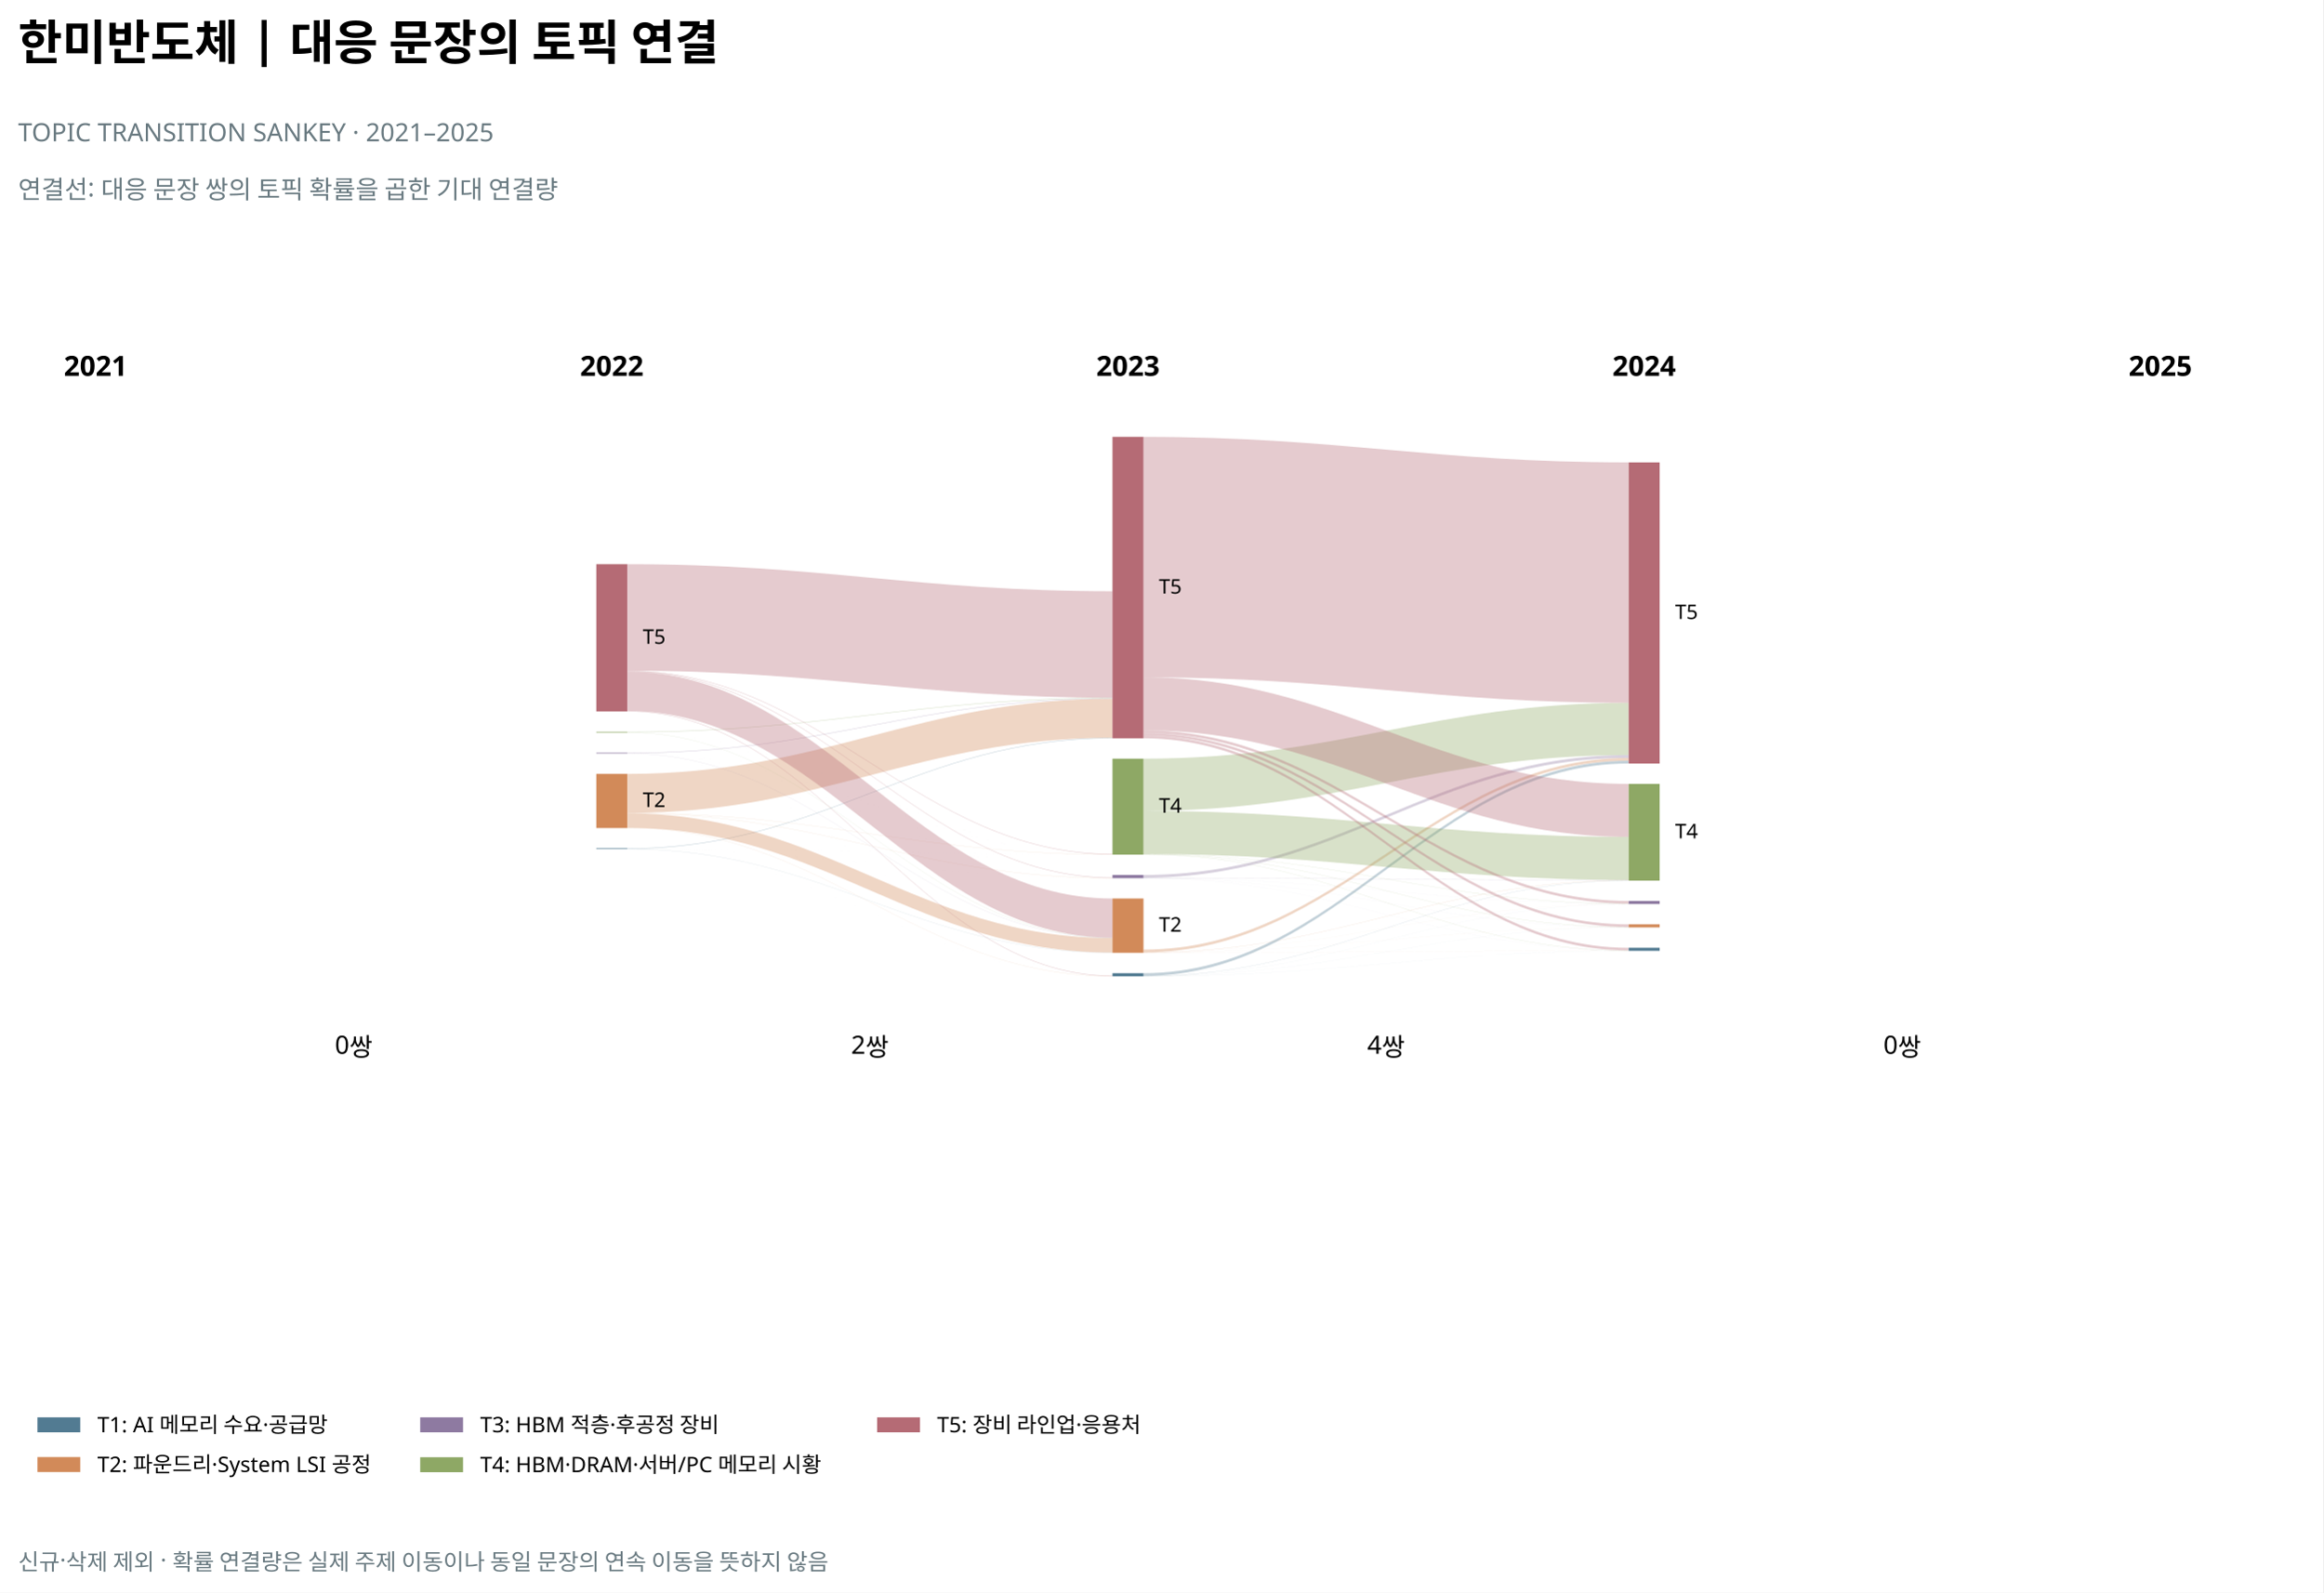
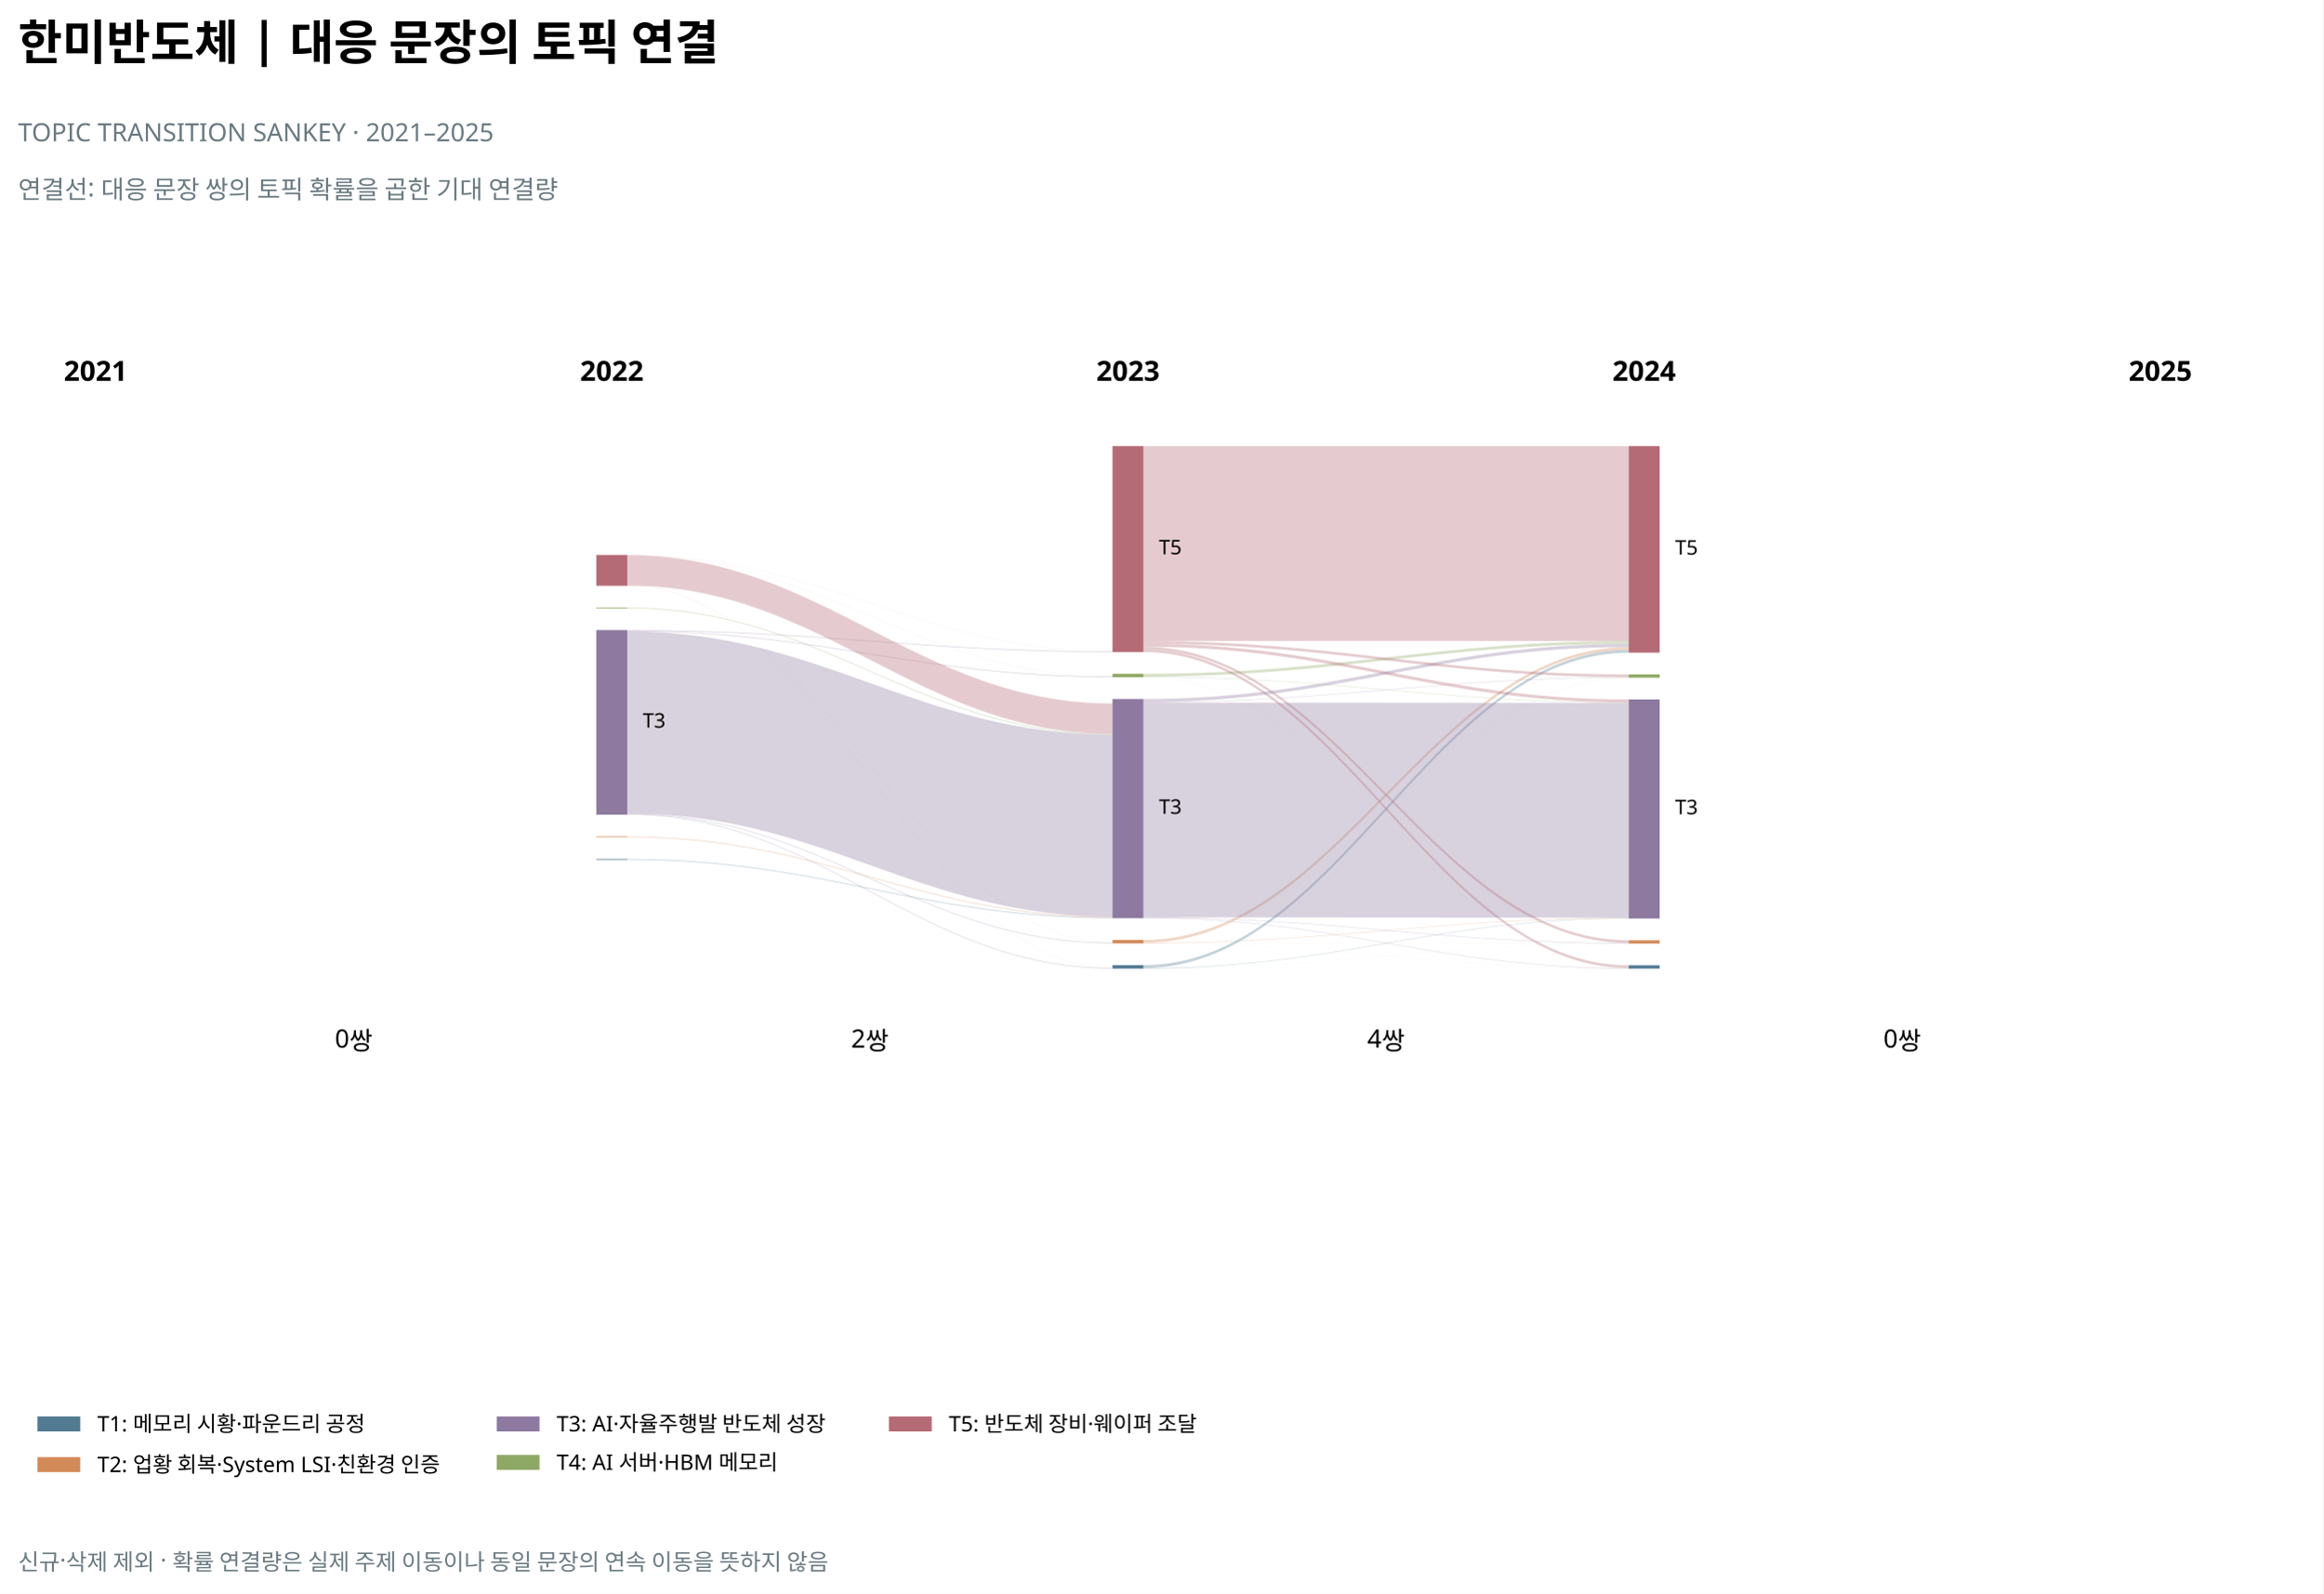
- <svg xmlns="http://www.w3.org/2000/svg" width="921.6pt" height="632.078pt" viewBox="0 0 921.6 632.078" version="1.1">
+ <svg xmlns="http://www.w3.org/2000/svg" width="921.6pt" height="632.404pt" viewBox="0 0 921.6 632.404" version="1.1">
  <defs>
    <style type="text/css">*{stroke-linejoin: round; stroke-linecap: butt}</style>
  </defs>
  <g id="figure_1">
    <g id="patch_1">
-       <path d="M 0 632.078  L 921.6 632.078  L 921.6 0  L 0 0  z " style="fill: #ffffff" />
+       <path d="M 0 632.404  L 921.6 632.404  L 921.6 0  L 0 0  z " style="fill: #ffffff" />
    </g>
    <g id="axes_1">
      <g id="patch_2">
-         <path d="M 248.847 336.973  C 326.665 336.973 363.527 387.494 441.345 387.494  L 441.345 387.493  C 363.527 387.493 326.665 336.972 248.847 336.972  z " clip-path="url(#p17a1673589)" style="fill: #527b92; opacity: 0.35" />
+         <path d="M 248.847 341.197  C 326.665 341.197 363.527 384.397 441.345 384.397  L 441.345 384.396  C 363.527 384.396 326.665 341.196 248.847 341.196  z " clip-path="url(#pdef20ee797)" style="fill: #527b92; opacity: 0.35" />
      </g>
      <g id="patch_3">
-         <path d="M 248.847 336.972  C 326.665 336.972 363.527 378.145 441.345 378.145  L 441.345 378.071  C 363.527 378.071 326.665 336.898 248.847 336.898  z " clip-path="url(#p17a1673589)" style="fill: #527b92; opacity: 0.35" />
+         <path d="M 248.847 341.196  C 326.665 341.196 363.527 374.397 441.345 374.397  L 441.345 374.396  C 363.527 374.396 326.665 341.195 248.847 341.195  z " clip-path="url(#pdef20ee797)" style="fill: #527b92; opacity: 0.35" />
      </g>
      <g id="patch_4">
-         <path d="M 248.847 336.898  C 326.665 336.898 363.527 348.526 441.345 348.526  L 441.345 348.525  C 363.527 348.525 326.665 336.897 248.847 336.897  z " clip-path="url(#p17a1673589)" style="fill: #527b92; opacity: 0.35" />
+         <path d="M 248.847 341.195  C 326.665 341.195 363.527 364.397 441.345 364.397  L 441.345 364.103  C 363.527 364.103 326.665 340.901 248.847 340.901  z " clip-path="url(#pdef20ee797)" style="fill: #527b92; opacity: 0.35" />
      </g>
      <g id="patch_5">
-         <path d="M 248.847 336.897  C 326.665 336.897 363.527 339.177 441.345 339.177  L 441.345 339.176  C 363.527 339.176 326.665 336.896 248.847 336.896  z " clip-path="url(#p17a1673589)" style="fill: #527b92; opacity: 0.35" />
+         <path d="M 248.847 340.901  C 326.665 340.901 363.527 268.762 441.345 268.762  L 441.345 268.761  C 363.527 268.761 326.665 340.9 248.847 340.9  z " clip-path="url(#pdef20ee797)" style="fill: #527b92; opacity: 0.35" />
      </g>
      <g id="patch_6">
-         <path d="M 248.847 336.896  C 326.665 336.896 363.527 293.019 441.345 293.019  L 441.345 292.817  C 363.527 292.817 326.665 336.695 248.847 336.695  z " clip-path="url(#p17a1673589)" style="fill: #527b92; opacity: 0.35" />
+         <path d="M 248.847 340.9  C 326.665 340.9 363.527 258.762 441.345 258.762  L 441.345 258.761  C 363.527 258.761 326.665 340.899 248.847 340.899  z " clip-path="url(#pdef20ee797)" style="fill: #527b92; opacity: 0.35" />
      </g>
      <g id="patch_7">
-         <path d="M 248.847 328.618  C 326.665 328.618 363.527 387.493 441.345 387.493  L 441.345 387.419  C 363.527 387.419 326.665 328.544 248.847 328.544  z " clip-path="url(#p17a1673589)" style="fill: #d28a59; opacity: 0.35" />
+         <path d="M 248.847 332.259  C 326.665 332.259 363.527 384.396 441.345 384.396  L 441.345 384.395  C 363.527 384.395 326.665 332.257 248.847 332.257  z " clip-path="url(#pdef20ee797)" style="fill: #d28a59; opacity: 0.35" />
      </g>
      <g id="patch_8">
-         <path d="M 248.847 328.544  C 326.665 328.544 363.527 378.071 441.345 378.071  L 441.345 372.315  C 363.527 372.315 326.665 322.787 248.847 322.787  z " clip-path="url(#p17a1673589)" style="fill: #d28a59; opacity: 0.35" />
+         <path d="M 248.847 332.257  C 326.665 332.257 363.527 374.396 441.345 374.396  L 441.345 374.395  C 363.527 374.395 326.665 332.256 248.847 332.256  z " clip-path="url(#pdef20ee797)" style="fill: #d28a59; opacity: 0.35" />
      </g>
      <g id="patch_9">
-         <path d="M 248.847 322.787  C 326.665 322.787 363.527 348.525 441.345 348.525  L 441.345 348.451  C 363.527 348.451 326.665 322.713 248.847 322.713  z " clip-path="url(#p17a1673589)" style="fill: #d28a59; opacity: 0.35" />
+         <path d="M 248.847 332.256  C 326.665 332.256 363.527 364.103 441.345 364.103  L 441.345 363.809  C 363.527 363.809 326.665 331.963 248.847 331.963  z " clip-path="url(#pdef20ee797)" style="fill: #d28a59; opacity: 0.35" />
      </g>
      <g id="patch_10">
-         <path d="M 248.847 322.713  C 326.665 322.713 363.527 339.176 441.345 339.176  L 441.345 339.102  C 363.527 339.102 326.665 322.639 248.847 322.639  z " clip-path="url(#p17a1673589)" style="fill: #d28a59; opacity: 0.35" />
+         <path d="M 248.847 331.963  C 326.665 331.963 363.527 268.761 441.345 268.761  L 441.345 268.76  C 363.527 268.76 326.665 331.962 248.847 331.962  z " clip-path="url(#pdef20ee797)" style="fill: #d28a59; opacity: 0.35" />
      </g>
      <g id="patch_11">
-         <path d="M 248.847 322.639  C 326.665 322.639 363.527 292.817 441.345 292.817  L 441.345 277.313  C 363.527 277.313 326.665 307.136 248.847 307.136  z " clip-path="url(#p17a1673589)" style="fill: #d28a59; opacity: 0.35" />
+         <path d="M 248.847 331.962  C 326.665 331.962 363.527 258.761 441.345 258.761  L 441.345 258.76  C 363.527 258.76 326.665 331.961 248.847 331.961  z " clip-path="url(#pdef20ee797)" style="fill: #d28a59; opacity: 0.35" />
      </g>
      <g id="patch_12">
-         <path d="M 248.847 299.059  C 326.665 299.059 363.527 387.419 441.345 387.419  L 441.345 387.418  C 363.527 387.418 326.665 299.058 248.847 299.058  z " clip-path="url(#p17a1673589)" style="fill: #8e7aa1; opacity: 0.35" />
+         <path d="M 248.847 323.321  C 326.665 323.321 363.527 384.395 441.345 384.395  L 441.345 384.142  C 363.527 384.142 326.665 323.068 248.847 323.068  z " clip-path="url(#pdef20ee797)" style="fill: #8e7aa1; opacity: 0.35" />
      </g>
      <g id="patch_13">
-         <path d="M 248.847 299.058  C 326.665 299.058 363.527 372.315 441.345 372.315  L 441.345 372.241  C 363.527 372.241 326.665 298.984 248.847 298.984  z " clip-path="url(#p17a1673589)" style="fill: #8e7aa1; opacity: 0.35" />
+         <path d="M 248.847 323.068  C 326.665 323.068 363.527 374.395 441.345 374.395  L 441.345 374.142  C 363.527 374.142 326.665 322.815 248.847 322.815  z " clip-path="url(#pdef20ee797)" style="fill: #8e7aa1; opacity: 0.35" />
      </g>
      <g id="patch_14">
-         <path d="M 248.847 298.984  C 326.665 298.984 363.527 348.451 441.345 348.451  L 441.345 348.45  C 363.527 348.45 326.665 298.983 248.847 298.983  z " clip-path="url(#p17a1673589)" style="fill: #8e7aa1; opacity: 0.35" />
+         <path d="M 248.847 322.815  C 326.665 322.815 363.527 363.809 441.345 363.809  L 441.345 291.548  C 363.527 291.548 326.665 250.554 248.847 250.554  z " clip-path="url(#pdef20ee797)" style="fill: #8e7aa1; opacity: 0.35" />
      </g>
      <g id="patch_15">
-         <path d="M 248.847 298.983  C 326.665 298.983 363.527 339.102 441.345 339.102  L 441.345 339.101  C 363.527 339.101 326.665 298.982 248.847 298.982  z " clip-path="url(#p17a1673589)" style="fill: #8e7aa1; opacity: 0.35" />
+         <path d="M 248.847 250.554  C 326.665 250.554 363.527 268.76 441.345 268.76  L 441.345 268.507  C 363.527 268.507 326.665 250.301 248.847 250.301  z " clip-path="url(#pdef20ee797)" style="fill: #8e7aa1; opacity: 0.35" />
      </g>
      <g id="patch_16">
-         <path d="M 248.847 298.982  C 326.665 298.982 363.527 277.313 441.345 277.313  L 441.345 277.112  C 363.527 277.112 326.665 298.78 248.847 298.78  z " clip-path="url(#p17a1673589)" style="fill: #8e7aa1; opacity: 0.35" />
+         <path d="M 248.847 250.301  C 326.665 250.301 363.527 258.76 441.345 258.76  L 441.345 258.507  C 363.527 258.507 326.665 250.048 248.847 250.048  z " clip-path="url(#pdef20ee797)" style="fill: #8e7aa1; opacity: 0.35" />
      </g>
      <g id="patch_17">
-         <path d="M 248.847 290.703  C 326.665 290.703 363.527 387.418 441.345 387.418  L 441.345 387.417  C 363.527 387.417 326.665 290.702 248.847 290.702  z " clip-path="url(#p17a1673589)" style="fill: #8ea865; opacity: 0.35" />
+         <path d="M 248.847 241.408  C 326.665 241.408 363.527 384.142 441.345 384.142  L 441.345 384.141  C 363.527 384.141 326.665 241.407 248.847 241.407  z " clip-path="url(#pdef20ee797)" style="fill: #8ea865; opacity: 0.35" />
      </g>
      <g id="patch_18">
-         <path d="M 248.847 290.702  C 326.665 290.702 363.527 372.241 441.345 372.241  L 441.345 372.166  C 363.527 372.166 326.665 290.628 248.847 290.628  z " clip-path="url(#p17a1673589)" style="fill: #8ea865; opacity: 0.35" />
+         <path d="M 248.847 241.407  C 326.665 241.407 363.527 374.142 441.345 374.142  L 441.345 374.141  C 363.527 374.141 326.665 241.406 248.847 241.406  z " clip-path="url(#pdef20ee797)" style="fill: #8ea865; opacity: 0.35" />
      </g>
      <g id="patch_19">
-         <path d="M 248.847 290.628  C 326.665 290.628 363.527 348.45 441.345 348.45  L 441.345 348.449  C 363.527 348.449 326.665 290.627 248.847 290.627  z " clip-path="url(#p17a1673589)" style="fill: #8ea865; opacity: 0.35" />
+         <path d="M 248.847 241.406  C 326.665 241.406 363.527 291.548 441.345 291.548  L 441.345 291.254  C 363.527 291.254 326.665 241.112 248.847 241.112  z " clip-path="url(#pdef20ee797)" style="fill: #8ea865; opacity: 0.35" />
      </g>
      <g id="patch_20">
-         <path d="M 248.847 290.627  C 326.665 290.627 363.527 339.101 441.345 339.101  L 441.345 339.1  C 363.527 339.1 326.665 290.626 248.847 290.626  z " clip-path="url(#p17a1673589)" style="fill: #8ea865; opacity: 0.35" />
+         <path d="M 248.847 241.112  C 326.665 241.112 363.527 268.507 441.345 268.507  L 441.345 268.506  C 363.527 268.506 326.665 241.111 248.847 241.111  z " clip-path="url(#pdef20ee797)" style="fill: #8ea865; opacity: 0.35" />
      </g>
      <g id="patch_21">
-         <path d="M 248.847 290.626  C 326.665 290.626 363.527 277.112 441.345 277.112  L 441.345 276.91  C 363.527 276.91 326.665 290.425 248.847 290.425  z " clip-path="url(#p17a1673589)" style="fill: #8ea865; opacity: 0.35" />
+         <path d="M 248.847 241.111  C 326.665 241.111 363.527 258.507 441.345 258.507  L 441.345 258.506  C 363.527 258.506 326.665 241.11 248.847 241.11  z " clip-path="url(#pdef20ee797)" style="fill: #8ea865; opacity: 0.35" />
      </g>
      <g id="patch_22">
-         <path d="M 248.847 282.348  C 326.665 282.348 363.527 387.417 441.345 387.417  L 441.345 387.215  C 363.527 387.215 326.665 282.146 248.847 282.146  z " clip-path="url(#p17a1673589)" style="fill: #b56b75; opacity: 0.35" />
+         <path d="M 248.847 232.47  C 326.665 232.47 363.527 384.141 441.345 384.141  L 441.345 384.099  C 363.527 384.099 326.665 232.428 248.847 232.428  z " clip-path="url(#pdef20ee797)" style="fill: #b56b75; opacity: 0.35" />
      </g>
      <g id="patch_23">
-         <path d="M 248.847 282.146  C 326.665 282.146 363.527 372.166 441.345 372.166  L 441.345 356.603  C 363.527 356.603 326.665 266.582 248.847 266.582  z " clip-path="url(#p17a1673589)" style="fill: #b56b75; opacity: 0.35" />
+         <path d="M 248.847 232.428  C 326.665 232.428 363.527 374.141 441.345 374.141  L 441.345 374.099  C 363.527 374.099 326.665 232.386 248.847 232.386  z " clip-path="url(#pdef20ee797)" style="fill: #b56b75; opacity: 0.35" />
      </g>
      <g id="patch_24">
-         <path d="M 248.847 266.582  C 326.665 266.582 363.527 348.449 441.345 348.449  L 441.345 348.247  C 363.527 348.247 326.665 266.38 248.847 266.38  z " clip-path="url(#p17a1673589)" style="fill: #b56b75; opacity: 0.35" />
+         <path d="M 248.847 232.386  C 326.665 232.386 363.527 291.254 441.345 291.254  L 441.345 279.189  C 363.527 279.189 326.665 220.321 248.847 220.321  z " clip-path="url(#pdef20ee797)" style="fill: #b56b75; opacity: 0.35" />
      </g>
      <g id="patch_25">
-         <path d="M 248.847 266.38  C 326.665 266.38 363.527 339.1 441.345 339.1  L 441.345 338.899  C 363.527 338.899 326.665 266.179 248.847 266.179  z " clip-path="url(#p17a1673589)" style="fill: #b56b75; opacity: 0.35" />
+         <path d="M 248.847 220.321  C 326.665 220.321 363.527 268.506 441.345 268.506  L 441.345 268.464  C 363.527 268.464 326.665 220.279 248.847 220.279  z " clip-path="url(#pdef20ee797)" style="fill: #b56b75; opacity: 0.35" />
      </g>
      <g id="patch_26">
-         <path d="M 248.847 266.179  C 326.665 266.179 363.527 276.91 441.345 276.91  L 441.345 234.628  C 363.527 234.628 326.665 223.897 248.847 223.897  z " clip-path="url(#p17a1673589)" style="fill: #b56b75; opacity: 0.35" />
+         <path d="M 248.847 220.279  C 326.665 220.279 363.527 258.506 441.345 258.506  L 441.345 258.464  C 363.527 258.464 326.665 220.237 248.847 220.237  z " clip-path="url(#pdef20ee797)" style="fill: #b56b75; opacity: 0.35" />
      </g>
      <g id="patch_27">
-         <path d="M 453.633 387.494  C 531.451 387.494 568.312 377.358 646.131 377.358  L 646.131 377.337  C 568.312 377.337 531.451 387.472 453.633 387.472  z " clip-path="url(#p17a1673589)" style="fill: #527b92; opacity: 0.35" />
+         <path d="M 453.633 384.397  C 531.451 384.397 568.312 384.397 646.131 384.397  L 646.131 384.374  C 568.312 384.374 531.451 384.374 453.633 384.374  z " clip-path="url(#pdef20ee797)" style="fill: #527b92; opacity: 0.35" />
      </g>
      <g id="patch_28">
-         <path d="M 453.633 387.472  C 531.451 387.472 568.312 368.071 646.131 368.071  L 646.131 368.05  C 568.312 368.05 531.451 387.451 453.633 387.451  z " clip-path="url(#p17a1673589)" style="fill: #527b92; opacity: 0.35" />
+         <path d="M 453.633 384.374  C 531.451 384.374 568.312 374.462 646.131 374.462  L 646.131 374.44  C 568.312 374.44 531.451 384.351 453.633 384.351  z " clip-path="url(#pdef20ee797)" style="fill: #527b92; opacity: 0.35" />
      </g>
      <g id="patch_29">
-         <path d="M 453.633 387.451  C 531.451 387.451 568.312 358.784 646.131 358.784  L 646.131 358.763  C 568.312 358.763 531.451 387.43 453.633 387.43  z " clip-path="url(#p17a1673589)" style="fill: #527b92; opacity: 0.35" />
+         <path d="M 453.633 384.351  C 531.451 384.351 568.312 364.528 646.131 364.528  L 646.131 364.354  C 568.312 364.354 531.451 384.177 453.633 384.177  z " clip-path="url(#pdef20ee797)" style="fill: #527b92; opacity: 0.35" />
      </g>
      <g id="patch_30">
-         <path d="M 453.633 387.43  C 531.451 387.43 568.312 349.497 646.131 349.497  L 646.131 349.41  C 568.312 349.41 531.451 387.343 453.633 387.343  z " clip-path="url(#p17a1673589)" style="fill: #527b92; opacity: 0.35" />
+         <path d="M 453.633 384.177  C 531.451 384.177 568.312 268.945 646.131 268.945  L 646.131 268.923  C 568.312 268.923 531.451 384.154 453.633 384.154  z " clip-path="url(#pdef20ee797)" style="fill: #527b92; opacity: 0.35" />
      </g>
      <g id="patch_31">
-         <path d="M 453.633 387.343  C 531.451 387.343 568.312 303.027 646.131 303.027  L 646.131 301.906  C 568.312 301.906 531.451 386.222 453.633 386.222  z " clip-path="url(#p17a1673589)" style="fill: #527b92; opacity: 0.35" />
+         <path d="M 453.633 384.154  C 531.451 384.154 568.312 259.011 646.131 259.011  L 646.131 257.894  C 568.312 257.894 531.451 383.037 453.633 383.037  z " clip-path="url(#pdef20ee797)" style="fill: #527b92; opacity: 0.35" />
      </g>
      <g id="patch_32">
-         <path d="M 453.633 378.145  C 531.451 378.145 568.312 377.337 646.131 377.337  L 646.131 377.316  C 568.312 377.316 531.451 378.124 453.633 378.124  z " clip-path="url(#p17a1673589)" style="fill: #d28a59; opacity: 0.35" />
+         <path d="M 453.633 374.397  C 531.451 374.397 568.312 384.374 646.131 384.374  L 646.131 384.351  C 568.312 384.351 531.451 374.374 453.633 374.374  z " clip-path="url(#pdef20ee797)" style="fill: #d28a59; opacity: 0.35" />
      </g>
      <g id="patch_33">
-         <path d="M 453.633 378.124  C 531.451 378.124 568.312 368.05 646.131 368.05  L 646.131 368.029  C 568.312 368.029 531.451 378.103 453.633 378.103  z " clip-path="url(#p17a1673589)" style="fill: #d28a59; opacity: 0.35" />
+         <path d="M 453.633 374.374  C 531.451 374.374 568.312 374.44 646.131 374.44  L 646.131 374.417  C 568.312 374.417 531.451 374.351 453.633 374.351  z " clip-path="url(#pdef20ee797)" style="fill: #d28a59; opacity: 0.35" />
      </g>
      <g id="patch_34">
-         <path d="M 453.633 378.103  C 531.451 378.103 568.312 358.763 646.131 358.763  L 646.131 358.742  C 568.312 358.742 531.451 378.082 453.633 378.082  z " clip-path="url(#p17a1673589)" style="fill: #d28a59; opacity: 0.35" />
+         <path d="M 453.633 374.351  C 531.451 374.351 568.312 364.354 646.131 364.354  L 646.131 364.18  C 568.312 364.18 531.451 374.177 453.633 374.177  z " clip-path="url(#pdef20ee797)" style="fill: #d28a59; opacity: 0.35" />
      </g>
      <g id="patch_35">
-         <path d="M 453.633 378.082  C 531.451 378.082 568.312 349.41 646.131 349.41  L 646.131 349.323  C 568.312 349.323 531.451 377.995 453.633 377.995  z " clip-path="url(#p17a1673589)" style="fill: #d28a59; opacity: 0.35" />
+         <path d="M 453.633 374.177  C 531.451 374.177 568.312 268.923 646.131 268.923  L 646.131 268.9  C 568.312 268.9 531.451 374.154 453.633 374.154  z " clip-path="url(#pdef20ee797)" style="fill: #d28a59; opacity: 0.35" />
      </g>
      <g id="patch_36">
-         <path d="M 453.633 377.995  C 531.451 377.995 568.312 301.906 646.131 301.906  L 646.131 300.785  C 568.312 300.785 531.451 376.874 453.633 376.874  z " clip-path="url(#p17a1673589)" style="fill: #d28a59; opacity: 0.35" />
+         <path d="M 453.633 374.154  C 531.451 374.154 568.312 257.894 646.131 257.894  L 646.131 256.776  C 568.312 256.776 531.451 373.037 453.633 373.037  z " clip-path="url(#pdef20ee797)" style="fill: #d28a59; opacity: 0.35" />
      </g>
      <g id="patch_37">
-         <path d="M 453.633 348.526  C 531.451 348.526 568.312 377.316 646.131 377.316  L 646.131 377.294  C 568.312 377.294 531.451 348.505 453.633 348.505  z " clip-path="url(#p17a1673589)" style="fill: #8e7aa1; opacity: 0.35" />
+         <path d="M 453.633 364.397  C 531.451 364.397 568.312 384.351 646.131 384.351  L 646.131 384.18  C 568.312 384.18 531.451 364.225 453.633 364.225  z " clip-path="url(#pdef20ee797)" style="fill: #8e7aa1; opacity: 0.35" />
      </g>
      <g id="patch_38">
-         <path d="M 453.633 348.505  C 531.451 348.505 568.312 368.029 646.131 368.029  L 646.131 368.008  C 568.312 368.008 531.451 348.483 453.633 348.483  z " clip-path="url(#p17a1673589)" style="fill: #8e7aa1; opacity: 0.35" />
+         <path d="M 453.633 364.225  C 531.451 364.225 568.312 374.417 646.131 374.417  L 646.131 374.245  C 568.312 374.245 531.451 364.054 453.633 364.054  z " clip-path="url(#pdef20ee797)" style="fill: #8e7aa1; opacity: 0.35" />
      </g>
      <g id="patch_39">
-         <path d="M 453.633 348.483  C 531.451 348.483 568.312 358.742 646.131 358.742  L 646.131 358.721  C 568.312 358.721 531.451 348.462 453.633 348.462  z " clip-path="url(#p17a1673589)" style="fill: #8e7aa1; opacity: 0.35" />
+         <path d="M 453.633 364.054  C 531.451 364.054 568.312 364.18 646.131 364.18  L 646.131 278.966  C 568.312 278.966 531.451 278.84 453.633 278.84  z " clip-path="url(#pdef20ee797)" style="fill: #8e7aa1; opacity: 0.35" />
      </g>
      <g id="patch_40">
-         <path d="M 453.633 348.462  C 531.451 348.462 568.312 349.323 646.131 349.323  L 646.131 349.236  C 568.312 349.236 531.451 348.375 453.633 348.375  z " clip-path="url(#p17a1673589)" style="fill: #8e7aa1; opacity: 0.35" />
+         <path d="M 453.633 278.84  C 531.451 278.84 568.312 268.9 646.131 268.9  L 646.131 268.729  C 568.312 268.729 531.451 278.668 453.633 278.668  z " clip-path="url(#pdef20ee797)" style="fill: #8e7aa1; opacity: 0.35" />
      </g>
      <g id="patch_41">
-         <path d="M 453.633 348.375  C 531.451 348.375 568.312 300.785 646.131 300.785  L 646.131 299.664  C 568.312 299.664 531.451 347.254 453.633 347.254  z " clip-path="url(#p17a1673589)" style="fill: #8e7aa1; opacity: 0.35" />
+         <path d="M 453.633 278.668  C 531.451 278.668 568.312 256.776 646.131 256.776  L 646.131 255.509  C 568.312 255.509 531.451 277.402 453.633 277.402  z " clip-path="url(#pdef20ee797)" style="fill: #8e7aa1; opacity: 0.35" />
      </g>
      <g id="patch_42">
-         <path d="M 453.633 339.177  C 531.451 339.177 568.312 377.294 646.131 377.294  L 646.131 377.209  C 568.312 377.209 531.451 339.092 453.633 339.092  z " clip-path="url(#p17a1673589)" style="fill: #8ea865; opacity: 0.35" />
+         <path d="M 453.633 268.762  C 531.451 268.762 568.312 384.18 646.131 384.18  L 646.131 384.157  C 568.312 384.157 531.451 268.739 453.633 268.739  z " clip-path="url(#pdef20ee797)" style="fill: #8ea865; opacity: 0.35" />
      </g>
      <g id="patch_43">
-         <path d="M 453.633 339.092  C 531.451 339.092 568.312 368.008 646.131 368.008  L 646.131 367.922  C 568.312 367.922 531.451 339.007 453.633 339.007  z " clip-path="url(#p17a1673589)" style="fill: #8ea865; opacity: 0.35" />
+         <path d="M 453.633 268.739  C 531.451 268.739 568.312 374.245 646.131 374.245  L 646.131 374.223  C 568.312 374.223 531.451 268.716 453.633 268.716  z " clip-path="url(#pdef20ee797)" style="fill: #8ea865; opacity: 0.35" />
      </g>
      <g id="patch_44">
-         <path d="M 453.633 339.007  C 531.451 339.007 568.312 358.721 646.131 358.721  L 646.131 358.635  C 568.312 358.635 531.451 338.922 453.633 338.922  z " clip-path="url(#p17a1673589)" style="fill: #8ea865; opacity: 0.35" />
+         <path d="M 453.633 268.716  C 531.451 268.716 568.312 278.966 646.131 278.966  L 646.131 278.792  C 568.312 278.792 531.451 268.542 453.633 268.542  z " clip-path="url(#pdef20ee797)" style="fill: #8ea865; opacity: 0.35" />
      </g>
      <g id="patch_45">
-         <path d="M 453.633 338.922  C 531.451 338.922 568.312 349.236 646.131 349.236  L 646.131 332.139  C 568.312 332.139 531.451 321.824 453.633 321.824  z " clip-path="url(#p17a1673589)" style="fill: #8ea865; opacity: 0.35" />
+         <path d="M 453.633 268.542  C 531.451 268.542 568.312 268.729 646.131 268.729  L 646.131 268.706  C 568.312 268.706 531.451 268.519 453.633 268.519  z " clip-path="url(#pdef20ee797)" style="fill: #8ea865; opacity: 0.35" />
      </g>
      <g id="patch_46">
-         <path d="M 453.633 321.824  C 531.451 321.824 568.312 299.664 646.131 299.664  L 646.131 278.936  C 568.312 278.936 531.451 301.096 453.633 301.096  z " clip-path="url(#p17a1673589)" style="fill: #8ea865; opacity: 0.35" />
+         <path d="M 453.633 268.519  C 531.451 268.519 568.312 255.509 646.131 255.509  L 646.131 254.392  C 568.312 254.392 531.451 267.402 453.633 267.402  z " clip-path="url(#pdef20ee797)" style="fill: #8ea865; opacity: 0.35" />
      </g>
      <g id="patch_47">
-         <path d="M 453.633 293.019  C 531.451 293.019 568.312 377.209 646.131 377.209  L 646.131 376.148  C 568.312 376.148 531.451 291.958 453.633 291.958  z " clip-path="url(#p17a1673589)" style="fill: #b56b75; opacity: 0.35" />
+         <path d="M 453.633 258.762  C 531.451 258.762 568.312 384.157 646.131 384.157  L 646.131 383.102  C 568.312 383.102 531.451 257.707 453.633 257.707  z " clip-path="url(#pdef20ee797)" style="fill: #b56b75; opacity: 0.35" />
      </g>
      <g id="patch_48">
-         <path d="M 453.633 291.958  C 531.451 291.958 568.312 367.922 646.131 367.922  L 646.131 366.861  C 568.312 366.861 531.451 290.896 453.633 290.896  z " clip-path="url(#p17a1673589)" style="fill: #b56b75; opacity: 0.35" />
+         <path d="M 453.633 257.707  C 531.451 257.707 568.312 374.223 646.131 374.223  L 646.131 373.168  C 568.312 373.168 531.451 256.652 453.633 256.652  z " clip-path="url(#pdef20ee797)" style="fill: #b56b75; opacity: 0.35" />
      </g>
      <g id="patch_49">
-         <path d="M 453.633 290.896  C 531.451 290.896 568.312 358.635 646.131 358.635  L 646.131 357.574  C 568.312 357.574 531.451 289.835 453.633 289.835  z " clip-path="url(#p17a1673589)" style="fill: #b56b75; opacity: 0.35" />
+         <path d="M 453.633 256.652  C 531.451 256.652 568.312 278.792 646.131 278.792  L 646.131 277.585  C 568.312 277.585 531.451 255.446 453.633 255.446  z " clip-path="url(#pdef20ee797)" style="fill: #b56b75; opacity: 0.35" />
      </g>
      <g id="patch_50">
-         <path d="M 453.633 289.835  C 531.451 289.835 568.312 332.139 646.131 332.139  L 646.131 311.104  C 568.312 311.104 531.451 268.8 453.633 268.8  z " clip-path="url(#p17a1673589)" style="fill: #b56b75; opacity: 0.35" />
+         <path d="M 453.633 255.446  C 531.451 255.446 568.312 268.706 646.131 268.706  L 646.131 267.651  C 568.312 267.651 531.451 254.392 453.633 254.392  z " clip-path="url(#pdef20ee797)" style="fill: #b56b75; opacity: 0.35" />
      </g>
      <g id="patch_51">
-         <path d="M 453.633 268.8  C 531.451 268.8 568.312 278.936 646.131 278.936  L 646.131 183.512  C 568.312 183.512 531.451 173.376 453.633 173.376  z " clip-path="url(#p17a1673589)" style="fill: #b56b75; opacity: 0.35" />
+         <path d="M 453.633 254.392  C 531.451 254.392 568.312 254.392 646.131 254.392  L 646.131 177.037  C 568.312 177.037 531.451 177.037 453.633 177.037  z " clip-path="url(#pdef20ee797)" style="fill: #b56b75; opacity: 0.35" />
      </g>
      <g id="patch_52">
-         <path d="M 236.56 336.973  L 248.847 336.973  L 248.847 336.695  L 236.56 336.695  z " clip-path="url(#p17a1673589)" style="fill: #527b92" />
+         <path d="M 236.56 341.197  L 248.847 341.197  L 248.847 340.899  L 236.56 340.899  z " clip-path="url(#pdef20ee797)" style="fill: #527b92" />
      </g>
      <g id="patch_53">
-         <path d="M 236.56 328.618  L 248.847 328.618  L 248.847 307.136  L 236.56 307.136  z " clip-path="url(#p17a1673589)" style="fill: #d28a59" />
+         <path d="M 236.56 332.259  L 248.847 332.259  L 248.847 331.961  L 236.56 331.961  z " clip-path="url(#pdef20ee797)" style="fill: #d28a59" />
      </g>
      <g id="patch_54">
-         <path d="M 236.56 299.059  L 248.847 299.059  L 248.847 298.78  L 236.56 298.78  z " clip-path="url(#p17a1673589)" style="fill: #8e7aa1" />
+         <path d="M 236.56 323.321  L 248.847 323.321  L 248.847 250.048  L 236.56 250.048  z " clip-path="url(#pdef20ee797)" style="fill: #8e7aa1" />
      </g>
      <g id="patch_55">
-         <path d="M 236.56 290.703  L 248.847 290.703  L 248.847 290.425  L 236.56 290.425  z " clip-path="url(#p17a1673589)" style="fill: #8ea865" />
+         <path d="M 236.56 241.408  L 248.847 241.408  L 248.847 241.11  L 236.56 241.11  z " clip-path="url(#pdef20ee797)" style="fill: #8ea865" />
      </g>
      <g id="patch_56">
-         <path d="M 236.56 282.348  L 248.847 282.348  L 248.847 223.897  L 236.56 223.897  z " clip-path="url(#p17a1673589)" style="fill: #b56b75" />
+         <path d="M 236.56 232.47  L 248.847 232.47  L 248.847 220.237  L 236.56 220.237  z " clip-path="url(#pdef20ee797)" style="fill: #b56b75" />
      </g>
      <g id="patch_57">
-         <path d="M 441.345 387.494  L 453.633 387.494  L 453.633 386.222  L 441.345 386.222  z " clip-path="url(#p17a1673589)" style="fill: #527b92" />
+         <path d="M 441.345 384.397  L 453.633 384.397  L 453.633 383.037  L 441.345 383.037  z " clip-path="url(#pdef20ee797)" style="fill: #527b92" />
      </g>
      <g id="patch_58">
-         <path d="M 441.345 378.145  L 453.633 378.145  L 453.633 356.603  L 441.345 356.603  z " clip-path="url(#p17a1673589)" style="fill: #d28a59" />
+         <path d="M 441.345 374.397  L 453.633 374.397  L 453.633 373.037  L 441.345 373.037  z " clip-path="url(#pdef20ee797)" style="fill: #d28a59" />
      </g>
      <g id="patch_59">
-         <path d="M 441.345 348.526  L 453.633 348.526  L 453.633 347.254  L 441.345 347.254  z " clip-path="url(#p17a1673589)" style="fill: #8e7aa1" />
+         <path d="M 441.345 364.397  L 453.633 364.397  L 453.633 277.402  L 441.345 277.402  z " clip-path="url(#pdef20ee797)" style="fill: #8e7aa1" />
      </g>
      <g id="patch_60">
-         <path d="M 441.345 339.177  L 453.633 339.177  L 453.633 301.096  L 441.345 301.096  z " clip-path="url(#p17a1673589)" style="fill: #8ea865" />
+         <path d="M 441.345 268.762  L 453.633 268.762  L 453.633 267.402  L 441.345 267.402  z " clip-path="url(#pdef20ee797)" style="fill: #8ea865" />
      </g>
      <g id="patch_61">
-         <path d="M 441.345 293.019  L 453.633 293.019  L 453.633 173.376  L 441.345 173.376  z " clip-path="url(#p17a1673589)" style="fill: #b56b75" />
+         <path d="M 441.345 258.762  L 453.633 258.762  L 453.633 177.037  L 441.345 177.037  z " clip-path="url(#pdef20ee797)" style="fill: #b56b75" />
      </g>
      <g id="patch_62">
-         <path d="M 646.131 377.358  L 658.418 377.358  L 658.418 376.148  L 646.131 376.148  z " clip-path="url(#p17a1673589)" style="fill: #527b92" />
+         <path d="M 646.131 384.397  L 658.418 384.397  L 658.418 383.102  L 646.131 383.102  z " clip-path="url(#pdef20ee797)" style="fill: #527b92" />
      </g>
      <g id="patch_63">
-         <path d="M 646.131 368.071  L 658.418 368.071  L 658.418 366.861  L 646.131 366.861  z " clip-path="url(#p17a1673589)" style="fill: #d28a59" />
+         <path d="M 646.131 374.462  L 658.418 374.462  L 658.418 373.168  L 646.131 373.168  z " clip-path="url(#pdef20ee797)" style="fill: #d28a59" />
      </g>
      <g id="patch_64">
-         <path d="M 646.131 358.784  L 658.418 358.784  L 658.418 357.574  L 646.131 357.574  z " clip-path="url(#p17a1673589)" style="fill: #8e7aa1" />
+         <path d="M 646.131 364.528  L 658.418 364.528  L 658.418 277.585  L 646.131 277.585  z " clip-path="url(#pdef20ee797)" style="fill: #8e7aa1" />
      </g>
      <g id="patch_65">
-         <path d="M 646.131 349.497  L 658.418 349.497  L 658.418 311.104  L 646.131 311.104  z " clip-path="url(#p17a1673589)" style="fill: #8ea865" />
+         <path d="M 646.131 268.945  L 658.418 268.945  L 658.418 267.651  L 646.131 267.651  z " clip-path="url(#pdef20ee797)" style="fill: #8ea865" />
      </g>
      <g id="patch_66">
-         <path d="M 646.131 303.027  L 658.418 303.027  L 658.418 183.512  L 646.131 183.512  z " clip-path="url(#p17a1673589)" style="fill: #b56b75" />
+         <path d="M 646.131 259.011  L 658.418 259.011  L 658.418 177.037  L 646.131 177.037  z " clip-path="url(#pdef20ee797)" style="fill: #b56b75" />
      </g>
      <g id="text_1">
-         <text style="font-weight: 700; font-size: 11px; font-family: 'Malgun Gothic'; text-anchor: middle" x="37.918" y="149.146" transform="rotate(-0 37.91783 149.1457)">2021</text>
+         <text style="font: 700 11px 'Malgun Gothic'; text-anchor: middle" x="37.918" y="151.117" transform="rotate(-0 37.91783 151.1166)">2021</text>
      </g>
      <g id="text_2">
-         <text style="font-size: 8px; font-family: 'Malgun Gothic'; text-anchor: start" x="254.991" y="320.275" transform="rotate(-0 254.9905 320.2752)">T2</text>
+         <text style="font: 8px 'Malgun Gothic'; text-anchor: start" x="254.991" y="288.776" transform="rotate(-0 254.9905 288.7756)">T3</text>
      </g>
      <g id="text_3">
-         <text style="font-size: 8px; font-family: 'Malgun Gothic'; text-anchor: start" x="254.991" y="255.521" transform="rotate(-0 254.9905 255.5206)">T5</text>
+         <text style="font: 700 11px 'Malgun Gothic'; text-anchor: middle" x="242.703" y="151.117" transform="rotate(-0 242.7034 151.1166)">2022</text>
      </g>
      <g id="text_4">
-         <text style="font-weight: 700; font-size: 11px; font-family: 'Malgun Gothic'; text-anchor: middle" x="242.703" y="149.146" transform="rotate(-0 242.7034 149.1457)">2022</text>
+         <text style="font: 8px 'Malgun Gothic'; text-anchor: start" x="459.776" y="322.99" transform="rotate(-0 459.7761 322.9905)">T3</text>
      </g>
      <g id="text_5">
-         <text style="font-size: 8px; font-family: 'Malgun Gothic'; text-anchor: start" x="459.776" y="369.772" transform="rotate(-0 459.7761 369.7724)">T2</text>
+         <text style="font: 8px 'Malgun Gothic'; text-anchor: start" x="459.776" y="219.99" transform="rotate(-0 459.7761 219.9904)">T5</text>
      </g>
      <g id="text_6">
-         <text style="font-size: 8px; font-family: 'Malgun Gothic'; text-anchor: start" x="459.776" y="322.535" transform="rotate(-0 459.7761 322.5348)">T4</text>
+         <text style="font: 700 11px 'Malgun Gothic'; text-anchor: middle" x="447.489" y="151.117" transform="rotate(-0 447.4889 151.1166)">2023</text>
      </g>
      <g id="text_7">
-         <text style="font-size: 8px; font-family: 'Malgun Gothic'; text-anchor: start" x="459.776" y="235.596" transform="rotate(-0 459.7761 235.596)">T5</text>
+         <text style="font: 8px 'Malgun Gothic'; text-anchor: start" x="664.562" y="323.148" transform="rotate(-0 664.5616 323.148)">T3</text>
      </g>
      <g id="text_8">
-         <text style="font-weight: 700; font-size: 11px; font-family: 'Malgun Gothic'; text-anchor: middle" x="447.489" y="149.146" transform="rotate(-0 447.4889 149.1457)">2023</text>
+         <text style="font: 8px 'Malgun Gothic'; text-anchor: start" x="664.562" y="220.115" transform="rotate(-0 664.5616 220.1151)">T5</text>
      </g>
      <g id="text_9">
-         <text style="font-size: 8px; font-family: 'Malgun Gothic'; text-anchor: start" x="664.562" y="332.699" transform="rotate(-0 664.5616 332.699)">T4</text>
+         <text style="font: 700 11px 'Malgun Gothic'; text-anchor: middle" x="652.274" y="151.117" transform="rotate(-0 652.2745 151.1166)">2024</text>
      </g>
      <g id="text_10">
-         <text style="font-size: 8px; font-family: 'Malgun Gothic'; text-anchor: start" x="664.562" y="245.668" transform="rotate(-0 664.5616 245.668)">T5</text>
+         <text style="font: 700 11px 'Malgun Gothic'; text-anchor: middle" x="857.06" y="151.117" transform="rotate(-0 857.06 151.1166)">2025</text>
      </g>
      <g id="text_11">
-         <text style="font-weight: 700; font-size: 11px; font-family: 'Malgun Gothic'; text-anchor: middle" x="652.274" y="149.146" transform="rotate(-0 652.2745 149.1457)">2024</text>
+         <text style="font: 10px 'Malgun Gothic'; text-anchor: middle" x="140.311" y="415.749" transform="rotate(-0 140.3106 415.7487)">0쌍</text>
      </g>
      <g id="text_12">
-         <text style="font-weight: 700; font-size: 11px; font-family: 'Malgun Gothic'; text-anchor: middle" x="857.06" y="149.146" transform="rotate(-0 857.06 149.1457)">2025</text>
+         <text style="font: 10px 'Malgun Gothic'; text-anchor: middle" x="345.096" y="415.749" transform="rotate(-0 345.0962 415.7487)">2쌍</text>
      </g>
      <g id="text_13">
-         <text style="font-size: 10px; font-family: 'Malgun Gothic'; text-anchor: middle" x="140.311" y="418.246" transform="rotate(-0 140.3106 418.2457)">0쌍</text>
+         <text style="font: 10px 'Malgun Gothic'; text-anchor: middle" x="549.882" y="415.749" transform="rotate(-0 549.8817 415.7487)">4쌍</text>
      </g>
      <g id="text_14">
-         <text style="font-size: 10px; font-family: 'Malgun Gothic'; text-anchor: middle" x="345.096" y="418.246" transform="rotate(-0 345.0962 418.2457)">2쌍</text>
-       </g>
-       <g id="text_15">
-         <text style="font-size: 10px; font-family: 'Malgun Gothic'; text-anchor: middle" x="549.882" y="418.246" transform="rotate(-0 549.8817 418.2457)">4쌍</text>
-       </g>
-       <g id="text_16">
-         <text style="font-size: 10px; font-family: 'Malgun Gothic'; text-anchor: middle" x="754.667" y="418.246" transform="rotate(-0 754.6673 418.2457)">0쌍</text>
-       </g>
+         <text style="font: 10px 'Malgun Gothic'; text-anchor: middle" x="754.667" y="415.749" transform="rotate(-0 754.6673 415.7487)">0쌍</text>
+       </g>
+     </g>
+     <g id="text_15">
+       <text style="font: 700 19px 'Malgun Gothic'; text-anchor: start" x="7.2" y="23.677" transform="rotate(-0 7.2 23.67656)">한미반도체  |  대응 문장의 토픽 연결</text>
+     </g>
+     <g id="text_16">
+       <text style="fill: #687980; font: 10px 'Malgun Gothic'; text-anchor: start" x="7.2" y="56.077" transform="rotate(-0 7.2 56.07656)">TOPIC TRANSITION SANKEY  ·  2021–2025</text>
    </g>
    <g id="text_17">
-       <text style="font-weight: 700; font-size: 19px; font-family: 'Malgun Gothic'; text-anchor: start" x="7.2" y="23.677" transform="rotate(-0 7.2 23.67656)">한미반도체  |  대응 문장의 토픽 연결</text>
+       <text style="fill: #687980; font: 10px 'Malgun Gothic'; text-anchor: start" x="7.2" y="78.757" transform="rotate(-0 7.2 78.75656)">연결선: 대응 문장 쌍의 토픽 확률을 곱한 기대 연결량</text>
    </g>
    <g id="text_18">
-       <text style="font-size: 10px; font-family: 'Malgun Gothic'; text-anchor: start; fill: #687980" x="7.2" y="56.077" transform="rotate(-0 7.2 56.07656)">TOPIC TRANSITION SANKEY  ·  2021–2025</text>
-     </g>
-     <g id="text_19">
-       <text style="font-size: 10px; font-family: 'Malgun Gothic'; text-anchor: start; fill: #687980" x="7.2" y="78.757" transform="rotate(-0 7.2 78.75656)">연결선: 대응 문장 쌍의 토픽 확률을 곱한 기대 연결량</text>
-     </g>
-     <g id="text_20">
-       <text style="font-size: 9px; font-family: 'Malgun Gothic'; text-anchor: start; fill: #687980" x="7.2" y="623.077" transform="rotate(-0 7.2 623.0766)">신규·삭제 제외 · 확률 연결량은 실제 주제 이동이나 동일 문장의 연속 이동을 뜻하지 않음</text>
+       <text style="fill: #687980; font: 9px 'Malgun Gothic'; text-anchor: start" x="7.2" y="623.077" transform="rotate(-0 7.2 623.0766)">신규·삭제 제외 · 확률 연결량은 실제 주제 이동이나 동일 문장의 연속 이동을 뜻하지 않음</text>
    </g>
    <g id="legend_1">
      <g id="patch_67">
-         <path d="M 14.85 568.451  L 31.85 568.451  L 31.85 562.501  L 14.85 562.501  z " style="fill: #527b92" />
-       </g>
-       <g id="text_21">
-         <text style="font-size: 8.5px; font-family: 'Malgun Gothic'; text-anchor: start" x="38.65" y="568.451" transform="rotate(-0 38.65 568.4508)">T1: AI 메모리 수요·공급망</text>
+         <path d="M 14.85 568.077  L 31.85 568.077  L 31.85 562.127  L 14.85 562.127  z " style="fill: #527b92" />
+       </g>
+       <g id="text_19">
+         <text style="font: 8.5px 'Malgun Gothic'; text-anchor: start" x="38.65" y="568.077" transform="rotate(-0 38.65 568.0766)">T1: 메모리 시황·파운드리 공정</text>
      </g>
      <g id="patch_68">
        <path d="M 14.85 584.212  L 31.85 584.212  L 31.85 578.262  L 14.85 578.262  z " style="fill: #d28a59" />
      </g>
+       <g id="text_20">
+         <text style="font: 8.5px 'Malgun Gothic'; text-anchor: start" x="38.65" y="584.212" transform="rotate(-0 38.65 584.212)">T2: 업황 회복·System LSI·친환경 인증</text>
+       </g>
+       <g id="patch_69">
+         <path d="M 197.045 568.077  L 214.045 568.077  L 214.045 562.127  L 197.045 562.127  z " style="fill: #8e7aa1" />
+       </g>
+       <g id="text_21">
+         <text style="font: 8.5px 'Malgun Gothic'; text-anchor: start" x="220.845" y="568.077" transform="rotate(-0 220.8448 568.0766)">T3: AI·자율주행발 반도체 성장</text>
+       </g>
+       <g id="patch_70">
+         <path d="M 197.045 583.339  L 214.045 583.339  L 214.045 577.389  L 197.045 577.389  z " style="fill: #8ea865" />
+       </g>
      <g id="text_22">
-         <text style="font-size: 8.5px; font-family: 'Malgun Gothic'; text-anchor: start" x="38.65" y="584.212" transform="rotate(-0 38.65 584.212)">T2: 파운드리·System LSI 공정</text>
-       </g>
-       <g id="patch_69">
-         <path d="M 166.702 568.451  L 183.702 568.451  L 183.702 562.501  L 166.702 562.501  z " style="fill: #8e7aa1" />
+         <text style="font: 8.5px 'Malgun Gothic'; text-anchor: start" x="220.845" y="583.339" transform="rotate(-0 220.8448 583.3394)">T4: AI 서버·HBM 메모리</text>
+       </g>
+       <g id="patch_71">
+         <path d="M 352.637 568.077  L 369.637 568.077  L 369.637 562.127  L 352.637 562.127  z " style="fill: #b56b75" />
      </g>
      <g id="text_23">
-         <text style="font-size: 8.5px; font-family: 'Malgun Gothic'; text-anchor: start" x="190.502" y="568.451" transform="rotate(-0 190.5025 568.4508)">T3: HBM 적층·후공정 장비</text>
-       </g>
-       <g id="patch_70">
-         <path d="M 166.702 584.278  L 183.702 584.278  L 183.702 578.328  L 166.702 578.328  z " style="fill: #8ea865" />
-       </g>
-       <g id="text_24">
-         <text style="font-size: 8.5px; font-family: 'Malgun Gothic'; text-anchor: start" x="190.502" y="584.278" transform="rotate(-0 190.5025 584.2784)">T4: HBM·DRAM·서버/PC 메모리 시황</text>
-       </g>
-       <g id="patch_71">
-         <path d="M 347.962 568.451  L 364.962 568.451  L 364.962 562.501  L 347.962 562.501  z " style="fill: #b56b75" />
-       </g>
-       <g id="text_25">
-         <text style="font-size: 8.5px; font-family: 'Malgun Gothic'; text-anchor: start" x="371.762" y="568.451" transform="rotate(-0 371.7623 568.4508)">T5: 장비 라인업·응용처</text>
+         <text style="font: 8.5px 'Malgun Gothic'; text-anchor: start" x="376.437" y="568.077" transform="rotate(-0 376.4373 568.0766)">T5: 반도체 장비·웨이퍼 조달</text>
      </g>
    </g>
  </g>
  <defs>
-     <clipPath id="p17a1673589">
+     <clipPath id="pdef20ee797">
      <rect x="7.2" y="120.877" width="907.2" height="311.04" />
    </clipPath>
  </defs>
</svg>
